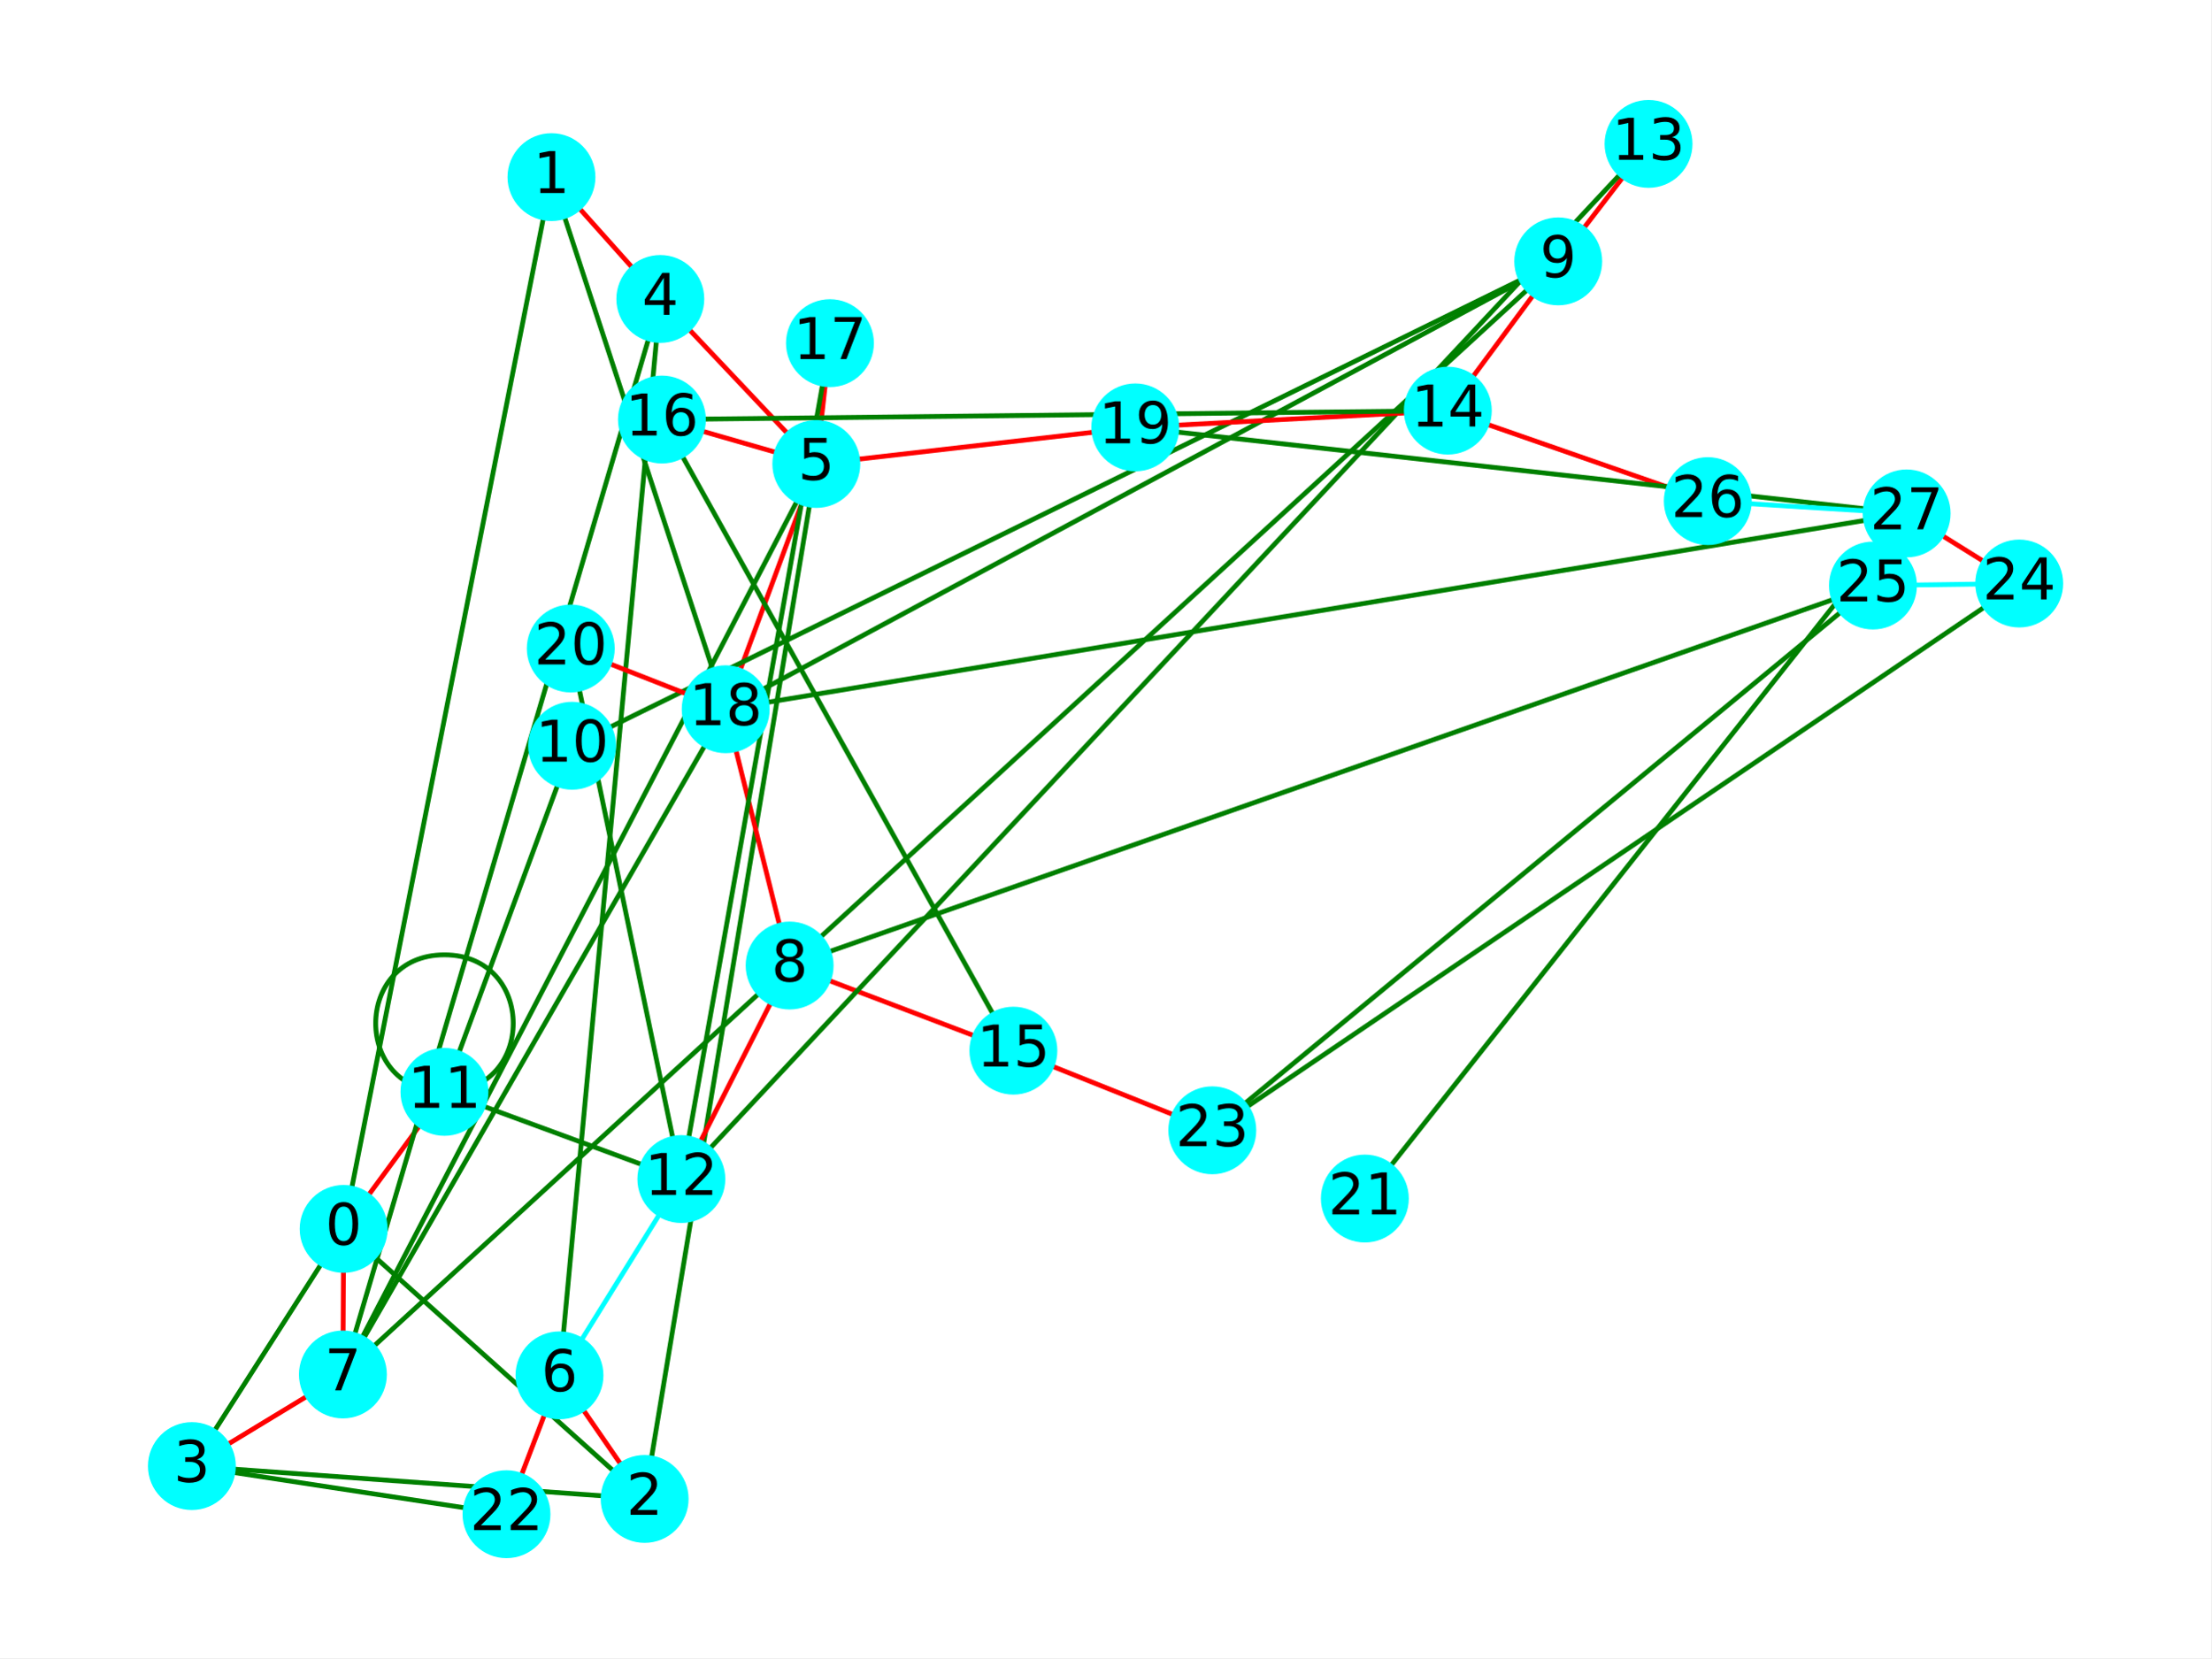
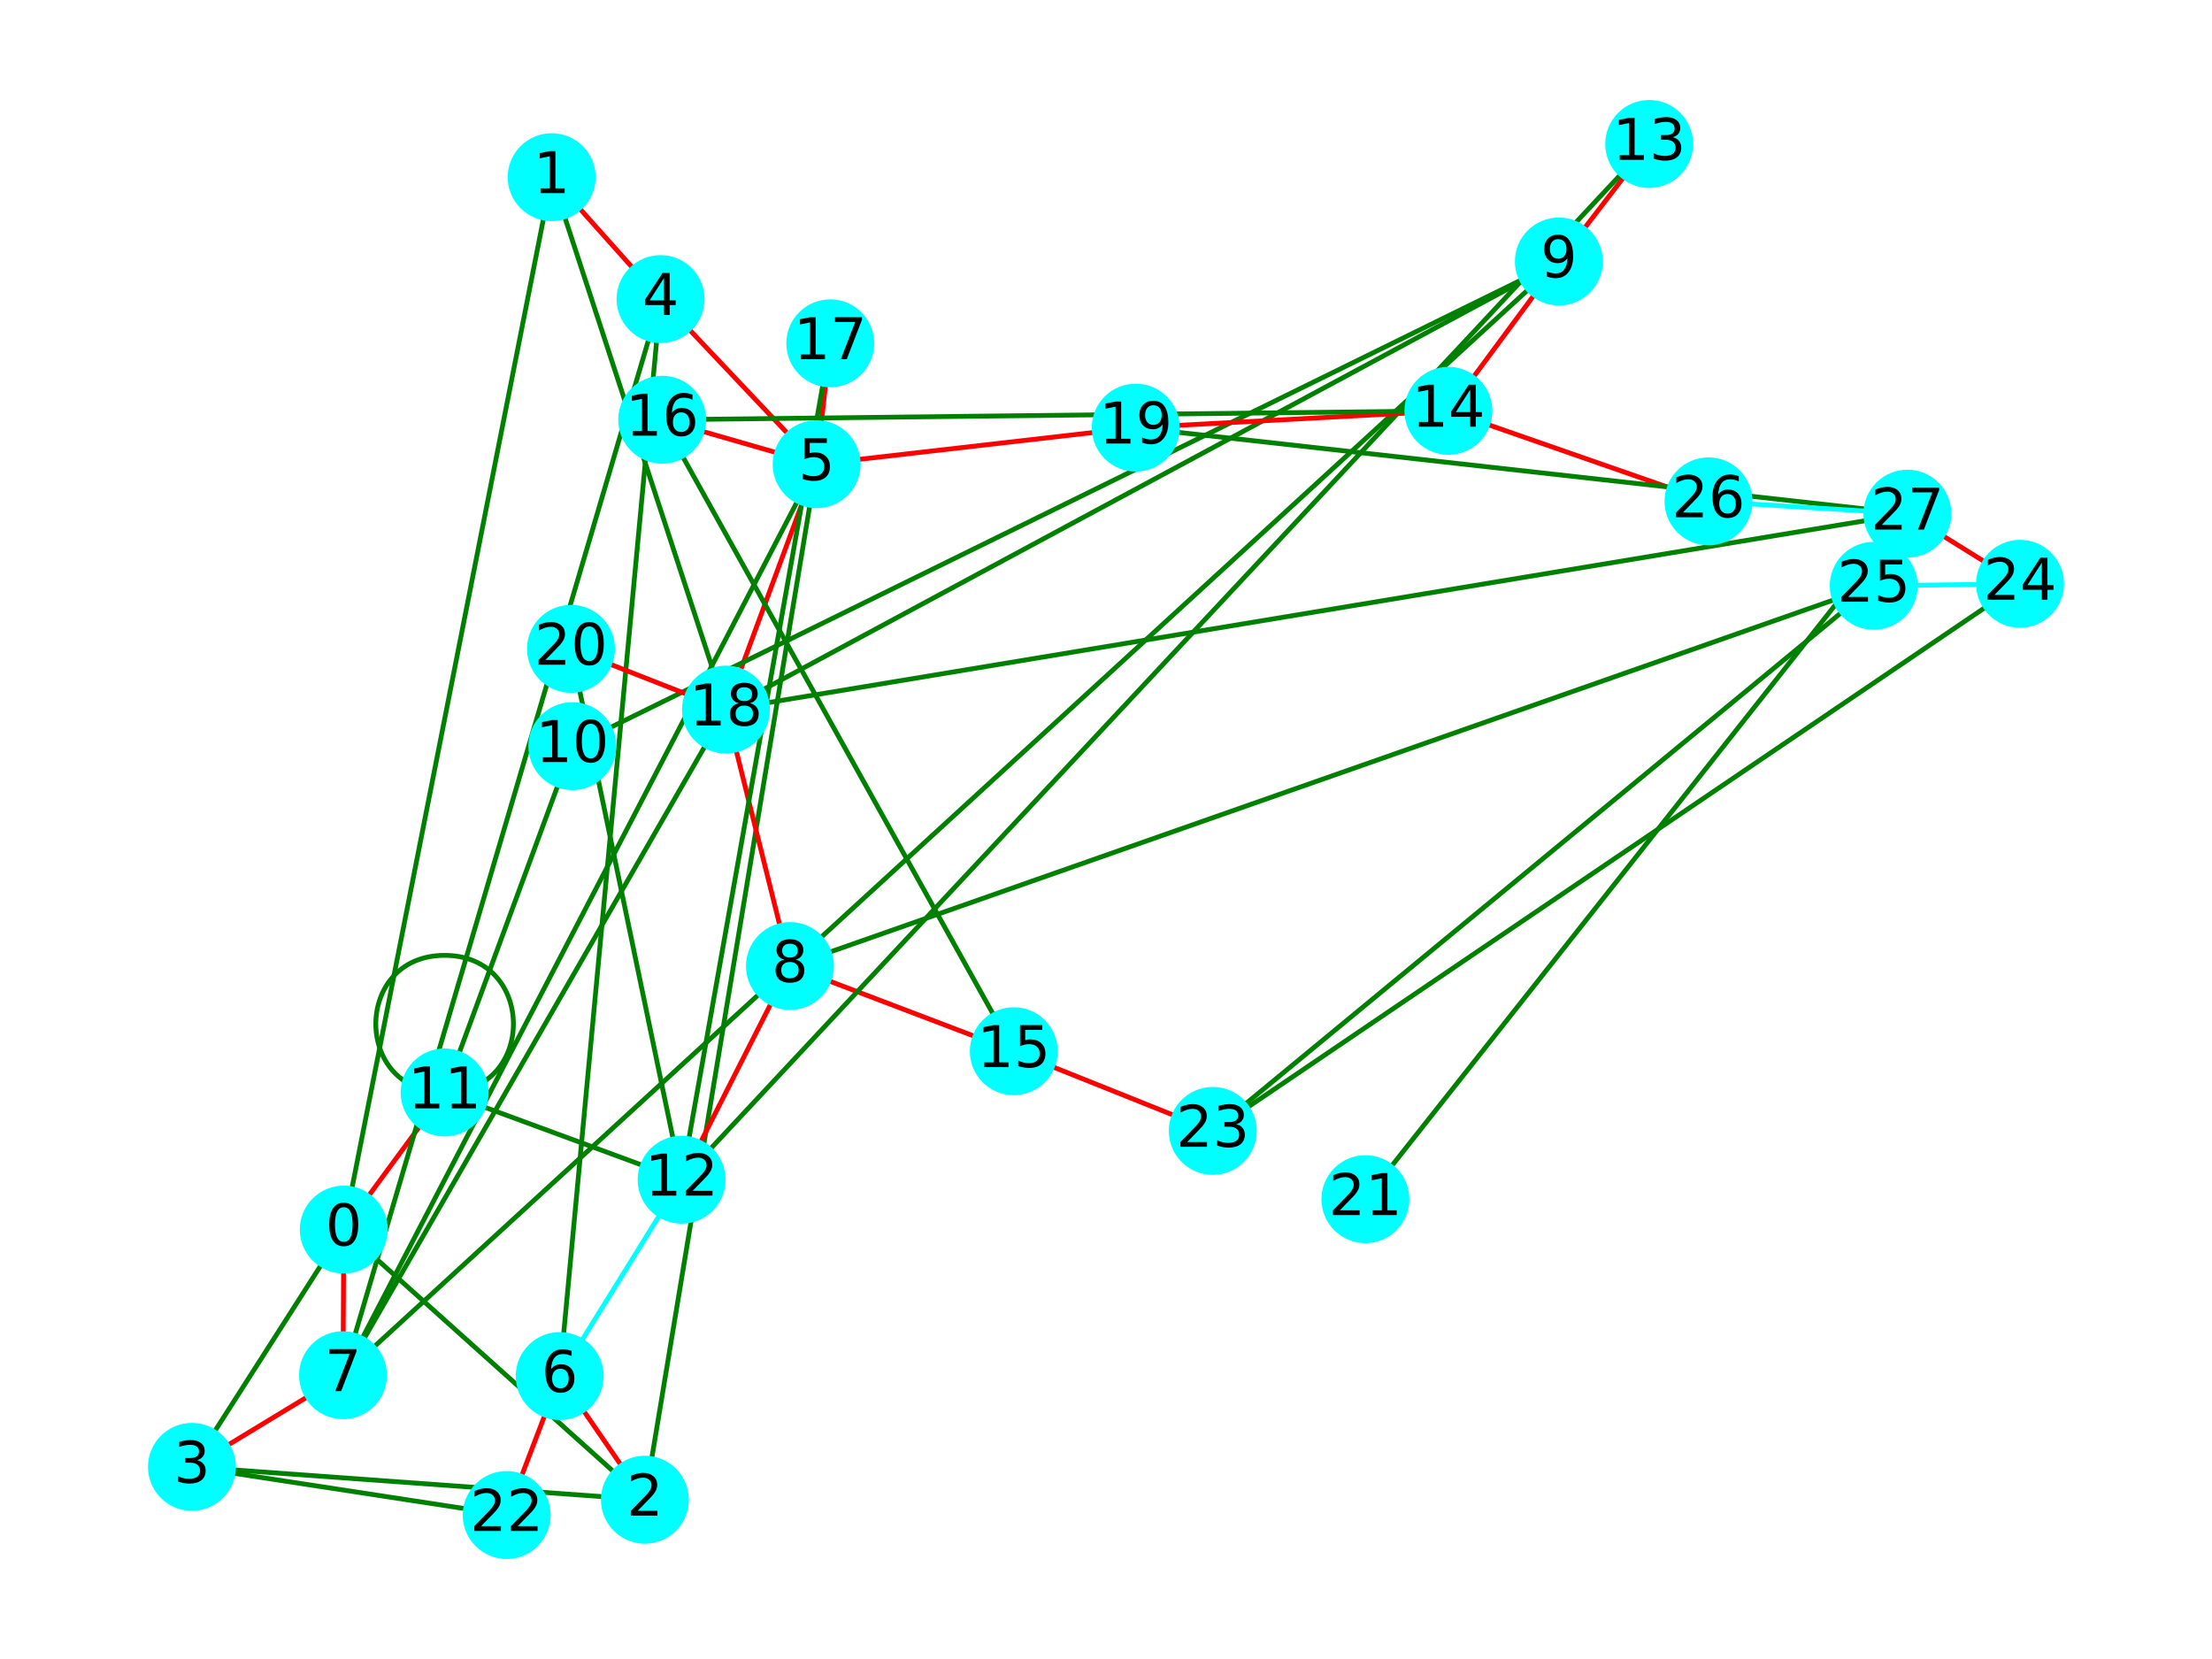
- <svg xmlns="http://www.w3.org/2000/svg" xmlns:xlink="http://www.w3.org/1999/xlink" width="460.8pt" height="345.6pt" viewBox="0 0 460.8 345.6" version="1.1">
+ <svg xmlns="http://www.w3.org/2000/svg" xmlns:xlink="http://www.w3.org/1999/xlink" width="614.4" height="460.8" version="1.1" viewBox="0 0 460.8 345.6">
  <defs>
-     <style type="text/css">*{stroke-linejoin: round; stroke-linecap: butt}</style>
+     <style type="text/css">*{stroke-linejoin:round;stroke-linecap:butt}</style>
  </defs>
  <g id="figure_1">
    <g id="patch_1">
-       <path d="M 0 345.6  L 460.8 345.6  L 460.8 0  L 0 0  z " style="fill: #ffffff" />
+       <path d="M 0 345.6 L 460.8 345.6 L 460.8 0 L 0 0 z" style="fill:#fff" />
    </g>
    <g id="axes_1">
      <g id="LineCollection_1">
-         <path d="M 71.613 256.147  L 92.621 227.581  " clip-path="url(#p12fb692550)" style="fill: none; stroke: #ff0000" />
-         <path d="M 71.613 256.147  L 71.46 286.484  " clip-path="url(#p12fb692550)" style="fill: none; stroke: #ff0000" />
-         <path d="M 71.613 256.147  L 134.342 312.423  " clip-path="url(#p12fb692550)" style="fill: none; stroke: #008000" />
-         <path d="M 71.613 256.147  L 114.924 36.915  " clip-path="url(#p12fb692550)" style="fill: none; stroke: #008000" />
-         <path d="M 71.613 256.147  L 39.987 305.581  " clip-path="url(#p12fb692550)" style="fill: none; stroke: #008000" />
-         <path d="M 114.924 36.915  L 137.609 62.309  " clip-path="url(#p12fb692550)" style="fill: none; stroke: #ff0000" />
-         <path d="M 114.924 36.915  L 151.234 147.825  " clip-path="url(#p12fb692550)" style="fill: none; stroke: #008000" />
-         <path d="M 134.342 312.423  L 116.596 286.667  " clip-path="url(#p12fb692550)" style="fill: none; stroke: #ff0000" />
-         <path d="M 134.342 312.423  L 170.121 96.707  " clip-path="url(#p12fb692550)" style="fill: none; stroke: #008000" />
-         <path d="M 134.342 312.423  L 39.987 305.581  " clip-path="url(#p12fb692550)" style="fill: none; stroke: #008000" />
-         <path d="M 39.987 305.581  L 71.46 286.484  " clip-path="url(#p12fb692550)" style="fill: none; stroke: #ff0000" />
-         <path d="M 39.987 305.581  L 105.552 315.61  " clip-path="url(#p12fb692550)" style="fill: none; stroke: #008000" />
-         <path d="M 137.609 62.309  L 170.121 96.707  " clip-path="url(#p12fb692550)" style="fill: none; stroke: #ff0000" />
-         <path d="M 137.609 62.309  L 116.596 286.667  " clip-path="url(#p12fb692550)" style="fill: none; stroke: #008000" />
-         <path d="M 137.609 62.309  L 71.46 286.484  " clip-path="url(#p12fb692550)" style="fill: none; stroke: #008000" />
-         <path d="M 170.121 96.707  L 137.946 87.443  " clip-path="url(#p12fb692550)" style="fill: none; stroke: #ff0000" />
-         <path d="M 170.121 96.707  L 236.6 89.081  " clip-path="url(#p12fb692550)" style="fill: none; stroke: #ff0000" />
-         <path d="M 170.121 96.707  L 151.234 147.825  " clip-path="url(#p12fb692550)" style="fill: none; stroke: #ff0000" />
-         <path d="M 170.121 96.707  L 172.961 71.523  " clip-path="url(#p12fb692550)" style="fill: none; stroke: #ff0000" />
-         <path d="M 170.121 96.707  L 71.46 286.484  " clip-path="url(#p12fb692550)" style="fill: none; stroke: #008000" />
-         <path d="M 116.596 286.667  L 141.993 245.753  " clip-path="url(#p12fb692550)" style="fill: none; stroke: #00ffff" />
-         <path d="M 116.596 286.667  L 105.552 315.61  " clip-path="url(#p12fb692550)" style="fill: none; stroke: #ff0000" />
-         <path d="M 71.46 286.484  L 324.742 54.476  " clip-path="url(#p12fb692550)" style="fill: none; stroke: #008000" />
-         <path d="M 71.46 286.484  L 151.234 147.825  " clip-path="url(#p12fb692550)" style="fill: none; stroke: #008000" />
-         <path d="M 164.56 201.247  L 211.191 218.992  " clip-path="url(#p12fb692550)" style="fill: none; stroke: #ff0000" />
-         <path d="M 164.56 201.247  L 141.993 245.753  " clip-path="url(#p12fb692550)" style="fill: none; stroke: #ff0000" />
-         <path d="M 164.56 201.247  L 151.234 147.825  " clip-path="url(#p12fb692550)" style="fill: none; stroke: #ff0000" />
-         <path d="M 164.56 201.247  L 390.334 122.041  " clip-path="url(#p12fb692550)" style="fill: none; stroke: #008000" />
-         <path d="M 324.742 54.476  L 301.731 85.584  " clip-path="url(#p12fb692550)" style="fill: none; stroke: #ff0000" />
-         <path d="M 324.742 54.476  L 343.561 29.99  " clip-path="url(#p12fb692550)" style="fill: none; stroke: #ff0000" />
-         <path d="M 324.742 54.476  L 119.225 155.437  " clip-path="url(#p12fb692550)" style="fill: none; stroke: #008000" />
-         <path d="M 324.742 54.476  L 151.234 147.825  " clip-path="url(#p12fb692550)" style="fill: none; stroke: #008000" />
-         <path d="M 119.225 155.437  L 92.621 227.581  " clip-path="url(#p12fb692550)" style="fill: none; stroke: #008000" />
-         <path d="M 92.621 227.581  L 92.621 227.581  " clip-path="url(#p12fb692550)" style="fill: none; stroke: #008000" />
-         <path d="M 92.621 227.581  L 141.993 245.753  " clip-path="url(#p12fb692550)" style="fill: none; stroke: #008000" />
-         <path d="M 141.993 245.753  L 343.561 29.99  " clip-path="url(#p12fb692550)" style="fill: none; stroke: #008000" />
-         <path d="M 141.993 245.753  L 172.961 71.523  " clip-path="url(#p12fb692550)" style="fill: none; stroke: #008000" />
-         <path d="M 141.993 245.753  L 118.946 135.168  " clip-path="url(#p12fb692550)" style="fill: none; stroke: #008000" />
-         <path d="M 301.731 85.584  L 236.6 89.081  " clip-path="url(#p12fb692550)" style="fill: none; stroke: #ff0000" />
-         <path d="M 301.731 85.584  L 355.912 104.445  " clip-path="url(#p12fb692550)" style="fill: none; stroke: #ff0000" />
-         <path d="M 301.731 85.584  L 137.946 87.443  " clip-path="url(#p12fb692550)" style="fill: none; stroke: #008000" />
-         <path d="M 211.191 218.992  L 252.645 235.591  " clip-path="url(#p12fb692550)" style="fill: none; stroke: #ff0000" />
-         <path d="M 211.191 218.992  L 137.946 87.443  " clip-path="url(#p12fb692550)" style="fill: none; stroke: #008000" />
-         <path d="M 151.234 147.825  L 118.946 135.168  " clip-path="url(#p12fb692550)" style="fill: none; stroke: #ff0000" />
-         <path d="M 151.234 147.825  L 397.35 107.012  " clip-path="url(#p12fb692550)" style="fill: none; stroke: #008000" />
-         <path d="M 236.6 89.081  L 397.35 107.012  " clip-path="url(#p12fb692550)" style="fill: none; stroke: #008000" />
-         <path d="M 284.439 249.815  L 397.35 107.012  " clip-path="url(#p12fb692550)" style="fill: none; stroke: #008000" />
-         <path d="M 252.645 235.591  L 390.334 122.041  " clip-path="url(#p12fb692550)" style="fill: none; stroke: #008000" />
-         <path d="M 252.645 235.591  L 420.813 121.621  " clip-path="url(#p12fb692550)" style="fill: none; stroke: #008000" />
-         <path d="M 420.813 121.621  L 390.334 122.041  " clip-path="url(#p12fb692550)" style="fill: none; stroke: #00ffff" />
-         <path d="M 420.813 121.621  L 397.35 107.012  " clip-path="url(#p12fb692550)" style="fill: none; stroke: #ff0000" />
-         <path d="M 355.912 104.445  L 397.35 107.012  " clip-path="url(#p12fb692550)" style="fill: none; stroke: #00ffff" />
+         <path d="M 71.613 256.147 L 92.621 227.581" clip-path="url(#p12fb692550)" style="fill:none;stroke:red" />
+         <path d="M 71.613 256.147 L 71.46 286.484" clip-path="url(#p12fb692550)" style="fill:none;stroke:red" />
+         <path d="M 71.613 256.147 L 134.342 312.423" clip-path="url(#p12fb692550)" style="fill:none;stroke:green" />
+         <path d="M 71.613 256.147 L 114.924 36.915" clip-path="url(#p12fb692550)" style="fill:none;stroke:green" />
+         <path d="M 71.613 256.147 L 39.987 305.581" clip-path="url(#p12fb692550)" style="fill:none;stroke:green" />
+         <path d="M 114.924 36.915 L 137.609 62.309" clip-path="url(#p12fb692550)" style="fill:none;stroke:red" />
+         <path d="M 114.924 36.915 L 151.234 147.825" clip-path="url(#p12fb692550)" style="fill:none;stroke:green" />
+         <path d="M 134.342 312.423 L 116.596 286.667" clip-path="url(#p12fb692550)" style="fill:none;stroke:red" />
+         <path d="M 134.342 312.423 L 170.121 96.707" clip-path="url(#p12fb692550)" style="fill:none;stroke:green" />
+         <path d="M 134.342 312.423 L 39.987 305.581" clip-path="url(#p12fb692550)" style="fill:none;stroke:green" />
+         <path d="M 39.987 305.581 L 71.46 286.484" clip-path="url(#p12fb692550)" style="fill:none;stroke:red" />
+         <path d="M 39.987 305.581 L 105.552 315.61" clip-path="url(#p12fb692550)" style="fill:none;stroke:green" />
+         <path d="M 137.609 62.309 L 170.121 96.707" clip-path="url(#p12fb692550)" style="fill:none;stroke:red" />
+         <path d="M 137.609 62.309 L 116.596 286.667" clip-path="url(#p12fb692550)" style="fill:none;stroke:green" />
+         <path d="M 137.609 62.309 L 71.46 286.484" clip-path="url(#p12fb692550)" style="fill:none;stroke:green" />
+         <path d="M 170.121 96.707 L 137.946 87.443" clip-path="url(#p12fb692550)" style="fill:none;stroke:red" />
+         <path d="M 170.121 96.707 L 236.6 89.081" clip-path="url(#p12fb692550)" style="fill:none;stroke:red" />
+         <path d="M 170.121 96.707 L 151.234 147.825" clip-path="url(#p12fb692550)" style="fill:none;stroke:red" />
+         <path d="M 170.121 96.707 L 172.961 71.523" clip-path="url(#p12fb692550)" style="fill:none;stroke:red" />
+         <path d="M 170.121 96.707 L 71.46 286.484" clip-path="url(#p12fb692550)" style="fill:none;stroke:green" />
+         <path d="M 116.596 286.667 L 141.993 245.753" clip-path="url(#p12fb692550)" style="fill:none;stroke:#0ff" />
+         <path d="M 116.596 286.667 L 105.552 315.61" clip-path="url(#p12fb692550)" style="fill:none;stroke:red" />
+         <path d="M 71.46 286.484 L 324.742 54.476" clip-path="url(#p12fb692550)" style="fill:none;stroke:green" />
+         <path d="M 71.46 286.484 L 151.234 147.825" clip-path="url(#p12fb692550)" style="fill:none;stroke:green" />
+         <path d="M 164.56 201.247 L 211.191 218.992" clip-path="url(#p12fb692550)" style="fill:none;stroke:red" />
+         <path d="M 164.56 201.247 L 141.993 245.753" clip-path="url(#p12fb692550)" style="fill:none;stroke:red" />
+         <path d="M 164.56 201.247 L 151.234 147.825" clip-path="url(#p12fb692550)" style="fill:none;stroke:red" />
+         <path d="M 164.56 201.247 L 390.334 122.041" clip-path="url(#p12fb692550)" style="fill:none;stroke:green" />
+         <path d="M 324.742 54.476 L 301.731 85.584" clip-path="url(#p12fb692550)" style="fill:none;stroke:red" />
+         <path d="M 324.742 54.476 L 343.561 29.99" clip-path="url(#p12fb692550)" style="fill:none;stroke:red" />
+         <path d="M 324.742 54.476 L 119.225 155.437" clip-path="url(#p12fb692550)" style="fill:none;stroke:green" />
+         <path d="M 324.742 54.476 L 151.234 147.825" clip-path="url(#p12fb692550)" style="fill:none;stroke:green" />
+         <path d="M 119.225 155.437 L 92.621 227.581" clip-path="url(#p12fb692550)" style="fill:none;stroke:green" />
+         <path d="M 92.621 227.581 L 92.621 227.581" clip-path="url(#p12fb692550)" style="fill:none;stroke:green" />
+         <path d="M 92.621 227.581 L 141.993 245.753" clip-path="url(#p12fb692550)" style="fill:none;stroke:green" />
+         <path d="M 141.993 245.753 L 343.561 29.99" clip-path="url(#p12fb692550)" style="fill:none;stroke:green" />
+         <path d="M 141.993 245.753 L 172.961 71.523" clip-path="url(#p12fb692550)" style="fill:none;stroke:green" />
+         <path d="M 141.993 245.753 L 118.946 135.168" clip-path="url(#p12fb692550)" style="fill:none;stroke:green" />
+         <path d="M 301.731 85.584 L 236.6 89.081" clip-path="url(#p12fb692550)" style="fill:none;stroke:red" />
+         <path d="M 301.731 85.584 L 355.912 104.445" clip-path="url(#p12fb692550)" style="fill:none;stroke:red" />
+         <path d="M 301.731 85.584 L 137.946 87.443" clip-path="url(#p12fb692550)" style="fill:none;stroke:green" />
+         <path d="M 211.191 218.992 L 252.645 235.591" clip-path="url(#p12fb692550)" style="fill:none;stroke:red" />
+         <path d="M 211.191 218.992 L 137.946 87.443" clip-path="url(#p12fb692550)" style="fill:none;stroke:green" />
+         <path d="M 151.234 147.825 L 118.946 135.168" clip-path="url(#p12fb692550)" style="fill:none;stroke:red" />
+         <path d="M 151.234 147.825 L 397.35 107.012" clip-path="url(#p12fb692550)" style="fill:none;stroke:green" />
+         <path d="M 236.6 89.081 L 397.35 107.012" clip-path="url(#p12fb692550)" style="fill:none;stroke:green" />
+         <path d="M 284.439 249.815 L 397.35 107.012" clip-path="url(#p12fb692550)" style="fill:none;stroke:green" />
+         <path d="M 252.645 235.591 L 390.334 122.041" clip-path="url(#p12fb692550)" style="fill:none;stroke:green" />
+         <path d="M 252.645 235.591 L 420.813 121.621" clip-path="url(#p12fb692550)" style="fill:none;stroke:green" />
+         <path d="M 420.813 121.621 L 390.334 122.041" clip-path="url(#p12fb692550)" style="fill:none;stroke:#0ff" />
+         <path d="M 420.813 121.621 L 397.35 107.012" clip-path="url(#p12fb692550)" style="fill:none;stroke:red" />
+         <path d="M 355.912 104.445 L 397.35 107.012" clip-path="url(#p12fb692550)" style="fill:none;stroke:#0ff" />
      </g>
      <g id="patch_2">
-         <path d="M 92.621 199.019  C 111.732 199.019 111.732 227.581 92.621 227.581  C 73.509 227.581 73.509 199.019 92.621 199.019  " clip-path="url(#p12fb692550)" style="fill: none; stroke: #008000; stroke-linecap: round" />
+         <path d="M 92.621 199.019 C 111.732 199.019 111.732 227.581 92.621 227.581 C 73.509 227.581 73.509 199.019 92.621 199.019" clip-path="url(#p12fb692550)" style="fill:none;stroke:green;stroke-linecap:round" />
      </g>
      <g id="PathCollection_1">
        <defs>
-           <path id="C0_0_0c67908943" d="M 0 8.66  C 2.297 8.66 4.5 7.748 6.124 6.124  C 7.748 4.5 8.66 2.297 8.66 -0  C 8.66 -2.297 7.748 -4.5 6.124 -6.124  C 4.5 -7.748 2.297 -8.66 0 -8.66  C -2.297 -8.66 -4.5 -7.748 -6.124 -6.124  C -7.748 -4.5 -8.66 -2.297 -8.66 0  C -8.66 2.297 -7.748 4.5 -6.124 6.124  C -4.5 7.748 -2.297 8.66 0 8.66  z " />
+           <path id="C0_0_0c67908943" d="M 0 8.66 C 2.297 8.66 4.5 7.748 6.124 6.124 C 7.748 4.5 8.66 2.297 8.66 -0 C 8.66 -2.297 7.748 -4.5 6.124 -6.124 C 4.5 -7.748 2.297 -8.66 0 -8.66 C -2.297 -8.66 -4.5 -7.748 -6.124 -6.124 C -7.748 -4.5 -8.66 -2.297 -8.66 0 C -8.66 2.297 -7.748 4.5 -6.124 6.124 C -4.5 7.748 -2.297 8.66 0 8.66 z" />
        </defs>
        <g clip-path="url(#p12fb692550)">
-           <use xlink:href="#C0_0_0c67908943" x="71.613" y="256.147" style="fill: #00ffff; stroke: #00ffff" />
-         </g>
-         <g clip-path="url(#p12fb692550)">
-           <use xlink:href="#C0_0_0c67908943" x="114.924" y="36.915" style="fill: #00ffff; stroke: #00ffff" />
-         </g>
-         <g clip-path="url(#p12fb692550)">
-           <use xlink:href="#C0_0_0c67908943" x="134.342" y="312.423" style="fill: #00ffff; stroke: #00ffff" />
-         </g>
-         <g clip-path="url(#p12fb692550)">
-           <use xlink:href="#C0_0_0c67908943" x="39.987" y="305.581" style="fill: #00ffff; stroke: #00ffff" />
-         </g>
-         <g clip-path="url(#p12fb692550)">
-           <use xlink:href="#C0_0_0c67908943" x="137.609" y="62.309" style="fill: #00ffff; stroke: #00ffff" />
-         </g>
-         <g clip-path="url(#p12fb692550)">
-           <use xlink:href="#C0_0_0c67908943" x="170.121" y="96.707" style="fill: #00ffff; stroke: #00ffff" />
-         </g>
-         <g clip-path="url(#p12fb692550)">
-           <use xlink:href="#C0_0_0c67908943" x="116.596" y="286.667" style="fill: #00ffff; stroke: #00ffff" />
-         </g>
-         <g clip-path="url(#p12fb692550)">
-           <use xlink:href="#C0_0_0c67908943" x="71.46" y="286.484" style="fill: #00ffff; stroke: #00ffff" />
-         </g>
-         <g clip-path="url(#p12fb692550)">
-           <use xlink:href="#C0_0_0c67908943" x="164.56" y="201.247" style="fill: #00ffff; stroke: #00ffff" />
-         </g>
-         <g clip-path="url(#p12fb692550)">
-           <use xlink:href="#C0_0_0c67908943" x="324.742" y="54.476" style="fill: #00ffff; stroke: #00ffff" />
-         </g>
-         <g clip-path="url(#p12fb692550)">
-           <use xlink:href="#C0_0_0c67908943" x="119.225" y="155.437" style="fill: #00ffff; stroke: #00ffff" />
-         </g>
-         <g clip-path="url(#p12fb692550)">
-           <use xlink:href="#C0_0_0c67908943" x="92.621" y="227.581" style="fill: #00ffff; stroke: #00ffff" />
-         </g>
-         <g clip-path="url(#p12fb692550)">
-           <use xlink:href="#C0_0_0c67908943" x="141.993" y="245.753" style="fill: #00ffff; stroke: #00ffff" />
-         </g>
-         <g clip-path="url(#p12fb692550)">
-           <use xlink:href="#C0_0_0c67908943" x="343.561" y="29.99" style="fill: #00ffff; stroke: #00ffff" />
-         </g>
-         <g clip-path="url(#p12fb692550)">
-           <use xlink:href="#C0_0_0c67908943" x="301.731" y="85.584" style="fill: #00ffff; stroke: #00ffff" />
-         </g>
-         <g clip-path="url(#p12fb692550)">
-           <use xlink:href="#C0_0_0c67908943" x="211.191" y="218.992" style="fill: #00ffff; stroke: #00ffff" />
-         </g>
-         <g clip-path="url(#p12fb692550)">
-           <use xlink:href="#C0_0_0c67908943" x="137.946" y="87.443" style="fill: #00ffff; stroke: #00ffff" />
-         </g>
-         <g clip-path="url(#p12fb692550)">
-           <use xlink:href="#C0_0_0c67908943" x="172.961" y="71.523" style="fill: #00ffff; stroke: #00ffff" />
-         </g>
-         <g clip-path="url(#p12fb692550)">
-           <use xlink:href="#C0_0_0c67908943" x="151.234" y="147.825" style="fill: #00ffff; stroke: #00ffff" />
-         </g>
-         <g clip-path="url(#p12fb692550)">
-           <use xlink:href="#C0_0_0c67908943" x="236.6" y="89.081" style="fill: #00ffff; stroke: #00ffff" />
-         </g>
-         <g clip-path="url(#p12fb692550)">
-           <use xlink:href="#C0_0_0c67908943" x="118.946" y="135.168" style="fill: #00ffff; stroke: #00ffff" />
-         </g>
-         <g clip-path="url(#p12fb692550)">
-           <use xlink:href="#C0_0_0c67908943" x="284.439" y="249.815" style="fill: #00ffff; stroke: #00ffff" />
-         </g>
-         <g clip-path="url(#p12fb692550)">
-           <use xlink:href="#C0_0_0c67908943" x="105.552" y="315.61" style="fill: #00ffff; stroke: #00ffff" />
-         </g>
-         <g clip-path="url(#p12fb692550)">
-           <use xlink:href="#C0_0_0c67908943" x="252.645" y="235.591" style="fill: #00ffff; stroke: #00ffff" />
-         </g>
-         <g clip-path="url(#p12fb692550)">
-           <use xlink:href="#C0_0_0c67908943" x="420.813" y="121.621" style="fill: #00ffff; stroke: #00ffff" />
-         </g>
-         <g clip-path="url(#p12fb692550)">
-           <use xlink:href="#C0_0_0c67908943" x="390.334" y="122.041" style="fill: #00ffff; stroke: #00ffff" />
-         </g>
-         <g clip-path="url(#p12fb692550)">
-           <use xlink:href="#C0_0_0c67908943" x="355.912" y="104.445" style="fill: #00ffff; stroke: #00ffff" />
-         </g>
-         <g clip-path="url(#p12fb692550)">
-           <use xlink:href="#C0_0_0c67908943" x="397.35" y="107.012" style="fill: #00ffff; stroke: #00ffff" />
+           <use x="71.613" y="256.147" xlink:href="#C0_0_0c67908943" style="fill:#0ff;stroke:#0ff" />
+         </g>
+         <g clip-path="url(#p12fb692550)">
+           <use x="114.924" y="36.915" xlink:href="#C0_0_0c67908943" style="fill:#0ff;stroke:#0ff" />
+         </g>
+         <g clip-path="url(#p12fb692550)">
+           <use x="134.342" y="312.423" xlink:href="#C0_0_0c67908943" style="fill:#0ff;stroke:#0ff" />
+         </g>
+         <g clip-path="url(#p12fb692550)">
+           <use x="39.987" y="305.581" xlink:href="#C0_0_0c67908943" style="fill:#0ff;stroke:#0ff" />
+         </g>
+         <g clip-path="url(#p12fb692550)">
+           <use x="137.609" y="62.309" xlink:href="#C0_0_0c67908943" style="fill:#0ff;stroke:#0ff" />
+         </g>
+         <g clip-path="url(#p12fb692550)">
+           <use x="170.121" y="96.707" xlink:href="#C0_0_0c67908943" style="fill:#0ff;stroke:#0ff" />
+         </g>
+         <g clip-path="url(#p12fb692550)">
+           <use x="116.596" y="286.667" xlink:href="#C0_0_0c67908943" style="fill:#0ff;stroke:#0ff" />
+         </g>
+         <g clip-path="url(#p12fb692550)">
+           <use x="71.46" y="286.484" xlink:href="#C0_0_0c67908943" style="fill:#0ff;stroke:#0ff" />
+         </g>
+         <g clip-path="url(#p12fb692550)">
+           <use x="164.56" y="201.247" xlink:href="#C0_0_0c67908943" style="fill:#0ff;stroke:#0ff" />
+         </g>
+         <g clip-path="url(#p12fb692550)">
+           <use x="324.742" y="54.476" xlink:href="#C0_0_0c67908943" style="fill:#0ff;stroke:#0ff" />
+         </g>
+         <g clip-path="url(#p12fb692550)">
+           <use x="119.225" y="155.437" xlink:href="#C0_0_0c67908943" style="fill:#0ff;stroke:#0ff" />
+         </g>
+         <g clip-path="url(#p12fb692550)">
+           <use x="92.621" y="227.581" xlink:href="#C0_0_0c67908943" style="fill:#0ff;stroke:#0ff" />
+         </g>
+         <g clip-path="url(#p12fb692550)">
+           <use x="141.993" y="245.753" xlink:href="#C0_0_0c67908943" style="fill:#0ff;stroke:#0ff" />
+         </g>
+         <g clip-path="url(#p12fb692550)">
+           <use x="343.561" y="29.99" xlink:href="#C0_0_0c67908943" style="fill:#0ff;stroke:#0ff" />
+         </g>
+         <g clip-path="url(#p12fb692550)">
+           <use x="301.731" y="85.584" xlink:href="#C0_0_0c67908943" style="fill:#0ff;stroke:#0ff" />
+         </g>
+         <g clip-path="url(#p12fb692550)">
+           <use x="211.191" y="218.992" xlink:href="#C0_0_0c67908943" style="fill:#0ff;stroke:#0ff" />
+         </g>
+         <g clip-path="url(#p12fb692550)">
+           <use x="137.946" y="87.443" xlink:href="#C0_0_0c67908943" style="fill:#0ff;stroke:#0ff" />
+         </g>
+         <g clip-path="url(#p12fb692550)">
+           <use x="172.961" y="71.523" xlink:href="#C0_0_0c67908943" style="fill:#0ff;stroke:#0ff" />
+         </g>
+         <g clip-path="url(#p12fb692550)">
+           <use x="151.234" y="147.825" xlink:href="#C0_0_0c67908943" style="fill:#0ff;stroke:#0ff" />
+         </g>
+         <g clip-path="url(#p12fb692550)">
+           <use x="236.6" y="89.081" xlink:href="#C0_0_0c67908943" style="fill:#0ff;stroke:#0ff" />
+         </g>
+         <g clip-path="url(#p12fb692550)">
+           <use x="118.946" y="135.168" xlink:href="#C0_0_0c67908943" style="fill:#0ff;stroke:#0ff" />
+         </g>
+         <g clip-path="url(#p12fb692550)">
+           <use x="284.439" y="249.815" xlink:href="#C0_0_0c67908943" style="fill:#0ff;stroke:#0ff" />
+         </g>
+         <g clip-path="url(#p12fb692550)">
+           <use x="105.552" y="315.61" xlink:href="#C0_0_0c67908943" style="fill:#0ff;stroke:#0ff" />
+         </g>
+         <g clip-path="url(#p12fb692550)">
+           <use x="252.645" y="235.591" xlink:href="#C0_0_0c67908943" style="fill:#0ff;stroke:#0ff" />
+         </g>
+         <g clip-path="url(#p12fb692550)">
+           <use x="420.813" y="121.621" xlink:href="#C0_0_0c67908943" style="fill:#0ff;stroke:#0ff" />
+         </g>
+         <g clip-path="url(#p12fb692550)">
+           <use x="390.334" y="122.041" xlink:href="#C0_0_0c67908943" style="fill:#0ff;stroke:#0ff" />
+         </g>
+         <g clip-path="url(#p12fb692550)">
+           <use x="355.912" y="104.445" xlink:href="#C0_0_0c67908943" style="fill:#0ff;stroke:#0ff" />
+         </g>
+         <g clip-path="url(#p12fb692550)">
+           <use x="397.35" y="107.012" xlink:href="#C0_0_0c67908943" style="fill:#0ff;stroke:#0ff" />
        </g>
      </g>
      <g id="text_1">
        <g clip-path="url(#p12fb692550)">
          <g transform="translate(67.79522 259.4587) scale(0.12 -0.12)">
            <defs>
-               <path id="DejaVuSans-30" d="M 2034 4250  Q 1547 4250 1301 3770  Q 1056 3291 1056 2328  Q 1056 1369 1301 889  Q 1547 409 2034 409  Q 2525 409 2770 889  Q 3016 1369 3016 2328  Q 3016 3291 2770 3770  Q 2525 4250 2034 4250  z M 2034 4750  Q 2819 4750 3233 4129  Q 3647 3509 3647 2328  Q 3647 1150 3233 529  Q 2819 -91 2034 -91  Q 1250 -91 836 529  Q 422 1150 422 2328  Q 422 3509 836 4129  Q 1250 4750 2034 4750  z " transform="scale(0.015625)" />
+               <path id="DejaVuSans-30" d="M 2034 4250 Q 1547 4250 1301 3770 Q 1056 3291 1056 2328 Q 1056 1369 1301 889 Q 1547 409 2034 409 Q 2525 409 2770 889 Q 3016 1369 3016 2328 Q 3016 3291 2770 3770 Q 2525 4250 2034 4250 z M 2034 4750 Q 2819 4750 3233 4129 Q 3647 3509 3647 2328 Q 3647 1150 3233 529 Q 2819 -91 2034 -91 Q 1250 -91 836 529 Q 422 1150 422 2328 Q 422 3509 836 4129 Q 1250 4750 2034 4750 z" transform="scale(0.015625)" />
            </defs>
            <use xlink:href="#DejaVuSans-30" />
          </g>
        </g>
      </g>
      <g id="text_2">
        <g clip-path="url(#p12fb692550)">
          <g transform="translate(111.1068 40.22605) scale(0.12 -0.12)">
            <defs>
-               <path id="DejaVuSans-31" d="M 794 531  L 1825 531  L 1825 4091  L 703 3866  L 703 4441  L 1819 4666  L 2450 4666  L 2450 531  L 3481 531  L 3481 0  L 794 0  L 794 531  z " transform="scale(0.015625)" />
+               <path id="DejaVuSans-31" d="M 794 531 L 1825 531 L 1825 4091 L 703 3866 L 703 4441 L 1819 4666 L 2450 4666 L 2450 531 L 3481 531 L 3481 0 L 794 0 L 794 531 z" transform="scale(0.015625)" />
            </defs>
            <use xlink:href="#DejaVuSans-31" />
          </g>
        </g>
      </g>
      <g id="text_3">
        <g clip-path="url(#p12fb692550)">
          <g transform="translate(130.5247 315.7338) scale(0.12 -0.12)">
            <defs>
-               <path id="DejaVuSans-32" d="M 1228 531  L 3431 531  L 3431 0  L 469 0  L 469 531  Q 828 903 1448 1529  Q 2069 2156 2228 2338  Q 2531 2678 2651 2914  Q 2772 3150 2772 3378  Q 2772 3750 2511 3984  Q 2250 4219 1831 4219  Q 1534 4219 1204 4116  Q 875 4013 500 3803  L 500 4441  Q 881 4594 1212 4672  Q 1544 4750 1819 4750  Q 2544 4750 2975 4387  Q 3406 4025 3406 3419  Q 3406 3131 3298 2873  Q 3191 2616 2906 2266  Q 2828 2175 2409 1742  Q 1991 1309 1228 531  z " transform="scale(0.015625)" />
+               <path id="DejaVuSans-32" d="M 1228 531 L 3431 531 L 3431 0 L 469 0 L 469 531 Q 828 903 1448 1529 Q 2069 2156 2228 2338 Q 2531 2678 2651 2914 Q 2772 3150 2772 3378 Q 2772 3750 2511 3984 Q 2250 4219 1831 4219 Q 1534 4219 1204 4116 Q 875 4013 500 3803 L 500 4441 Q 881 4594 1212 4672 Q 1544 4750 1819 4750 Q 2544 4750 2975 4387 Q 3406 4025 3406 3419 Q 3406 3131 3298 2873 Q 3191 2616 2906 2266 Q 2828 2175 2409 1742 Q 1991 1309 1228 531 z" transform="scale(0.015625)" />
            </defs>
            <use xlink:href="#DejaVuSans-32" />
          </g>
        </g>
      </g>
      <g id="text_4">
        <g clip-path="url(#p12fb692550)">
          <g transform="translate(36.16928 308.8918) scale(0.12 -0.12)">
            <defs>
-               <path id="DejaVuSans-33" d="M 2597 2516  Q 3050 2419 3304 2112  Q 3559 1806 3559 1356  Q 3559 666 3084 287  Q 2609 -91 1734 -91  Q 1441 -91 1130 -33  Q 819 25 488 141  L 488 750  Q 750 597 1062 519  Q 1375 441 1716 441  Q 2309 441 2620 675  Q 2931 909 2931 1356  Q 2931 1769 2642 2001  Q 2353 2234 1838 2234  L 1294 2234  L 1294 2753  L 1863 2753  Q 2328 2753 2575 2939  Q 2822 3125 2822 3475  Q 2822 3834 2567 4026  Q 2313 4219 1838 4219  Q 1578 4219 1281 4162  Q 984 4106 628 3988  L 628 4550  Q 988 4650 1302 4700  Q 1616 4750 1894 4750  Q 2613 4750 3031 4423  Q 3450 4097 3450 3541  Q 3450 3153 3228 2886  Q 3006 2619 2597 2516  z " transform="scale(0.015625)" />
+               <path id="DejaVuSans-33" d="M 2597 2516 Q 3050 2419 3304 2112 Q 3559 1806 3559 1356 Q 3559 666 3084 287 Q 2609 -91 1734 -91 Q 1441 -91 1130 -33 Q 819 25 488 141 L 488 750 Q 750 597 1062 519 Q 1375 441 1716 441 Q 2309 441 2620 675 Q 2931 909 2931 1356 Q 2931 1769 2642 2001 Q 2353 2234 1838 2234 L 1294 2234 L 1294 2753 L 1863 2753 Q 2328 2753 2575 2939 Q 2822 3125 2822 3475 Q 2822 3834 2567 4026 Q 2313 4219 1838 4219 Q 1578 4219 1281 4162 Q 984 4106 628 3988 L 628 4550 Q 988 4650 1302 4700 Q 1616 4750 1894 4750 Q 2613 4750 3031 4423 Q 3450 4097 3450 3541 Q 3450 3153 3228 2886 Q 3006 2619 2597 2516 z" transform="scale(0.015625)" />
            </defs>
            <use xlink:href="#DejaVuSans-33" />
          </g>
        </g>
      </g>
      <g id="text_5">
        <g clip-path="url(#p12fb692550)">
          <g transform="translate(133.7915 65.61993) scale(0.12 -0.12)">
            <defs>
-               <path id="DejaVuSans-34" d="M 2419 4116  L 825 1625  L 2419 1625  L 2419 4116  z M 2253 4666  L 3047 4666  L 3047 1625  L 3713 1625  L 3713 1100  L 3047 1100  L 3047 0  L 2419 0  L 2419 1100  L 313 1100  L 313 1709  L 2253 4666  z " transform="scale(0.015625)" />
+               <path id="DejaVuSans-34" d="M 2419 4116 L 825 1625 L 2419 1625 L 2419 4116 z M 2253 4666 L 3047 4666 L 3047 1625 L 3713 1625 L 3713 1100 L 3047 1100 L 3047 0 L 2419 0 L 2419 1100 L 313 1100 L 313 1709 L 2253 4666 z" transform="scale(0.015625)" />
            </defs>
            <use xlink:href="#DejaVuSans-34" />
          </g>
        </g>
      </g>
      <g id="text_6">
        <g clip-path="url(#p12fb692550)">
          <g transform="translate(166.3039 100.0186) scale(0.12 -0.12)">
            <defs>
-               <path id="DejaVuSans-35" d="M 691 4666  L 3169 4666  L 3169 4134  L 1269 4134  L 1269 2991  Q 1406 3038 1543 3061  Q 1681 3084 1819 3084  Q 2600 3084 3056 2656  Q 3513 2228 3513 1497  Q 3513 744 3044 326  Q 2575 -91 1722 -91  Q 1428 -91 1123 -41  Q 819 9 494 109  L 494 744  Q 775 591 1075 516  Q 1375 441 1709 441  Q 2250 441 2565 725  Q 2881 1009 2881 1497  Q 2881 1984 2565 2268  Q 2250 2553 1709 2553  Q 1456 2553 1204 2497  Q 953 2441 691 2322  L 691 4666  z " transform="scale(0.015625)" />
+               <path id="DejaVuSans-35" d="M 691 4666 L 3169 4666 L 3169 4134 L 1269 4134 L 1269 2991 Q 1406 3038 1543 3061 Q 1681 3084 1819 3084 Q 2600 3084 3056 2656 Q 3513 2228 3513 1497 Q 3513 744 3044 326 Q 2575 -91 1722 -91 Q 1428 -91 1123 -41 Q 819 9 494 109 L 494 744 Q 775 591 1075 516 Q 1375 441 1709 441 Q 2250 441 2565 725 Q 2881 1009 2881 1497 Q 2881 1984 2565 2268 Q 2250 2553 1709 2553 Q 1456 2553 1204 2497 Q 953 2441 691 2322 L 691 4666 z" transform="scale(0.015625)" />
            </defs>
            <use xlink:href="#DejaVuSans-35" />
          </g>
        </g>
      </g>
      <g id="text_7">
        <g clip-path="url(#p12fb692550)">
          <g transform="translate(112.7786 289.978) scale(0.12 -0.12)">
            <defs>
-               <path id="DejaVuSans-36" d="M 2113 2584  Q 1688 2584 1439 2293  Q 1191 2003 1191 1497  Q 1191 994 1439 701  Q 1688 409 2113 409  Q 2538 409 2786 701  Q 3034 994 3034 1497  Q 3034 2003 2786 2293  Q 2538 2584 2113 2584  z M 3366 4563  L 3366 3988  Q 3128 4100 2886 4159  Q 2644 4219 2406 4219  Q 1781 4219 1451 3797  Q 1122 3375 1075 2522  Q 1259 2794 1537 2939  Q 1816 3084 2150 3084  Q 2853 3084 3261 2657  Q 3669 2231 3669 1497  Q 3669 778 3244 343  Q 2819 -91 2113 -91  Q 1303 -91 875 529  Q 447 1150 447 2328  Q 447 3434 972 4092  Q 1497 4750 2381 4750  Q 2619 4750 2861 4703  Q 3103 4656 3366 4563  z " transform="scale(0.015625)" />
+               <path id="DejaVuSans-36" d="M 2113 2584 Q 1688 2584 1439 2293 Q 1191 2003 1191 1497 Q 1191 994 1439 701 Q 1688 409 2113 409 Q 2538 409 2786 701 Q 3034 994 3034 1497 Q 3034 2003 2786 2293 Q 2538 2584 2113 2584 z M 3366 4563 L 3366 3988 Q 3128 4100 2886 4159 Q 2644 4219 2406 4219 Q 1781 4219 1451 3797 Q 1122 3375 1075 2522 Q 1259 2794 1537 2939 Q 1816 3084 2150 3084 Q 2853 3084 3261 2657 Q 3669 2231 3669 1497 Q 3669 778 3244 343 Q 2819 -91 2113 -91 Q 1303 -91 875 529 Q 447 1150 447 2328 Q 447 3434 972 4092 Q 1497 4750 2381 4750 Q 2619 4750 2861 4703 Q 3103 4656 3366 4563 z" transform="scale(0.015625)" />
            </defs>
            <use xlink:href="#DejaVuSans-36" />
          </g>
        </g>
      </g>
      <g id="text_8">
        <g clip-path="url(#p12fb692550)">
          <g transform="translate(67.64282 289.795) scale(0.12 -0.12)">
            <defs>
-               <path id="DejaVuSans-37" d="M 525 4666  L 3525 4666  L 3525 4397  L 1831 0  L 1172 0  L 2766 4134  L 525 4134  L 525 4666  z " transform="scale(0.015625)" />
+               <path id="DejaVuSans-37" d="M 525 4666 L 3525 4666 L 3525 4397 L 1831 0 L 1172 0 L 2766 4134 L 525 4134 L 525 4666 z" transform="scale(0.015625)" />
            </defs>
            <use xlink:href="#DejaVuSans-37" />
          </g>
        </g>
      </g>
      <g id="text_9">
        <g clip-path="url(#p12fb692550)">
          <g transform="translate(160.7429 204.5583) scale(0.12 -0.12)">
            <defs>
-               <path id="DejaVuSans-38" d="M 2034 2216  Q 1584 2216 1326 1975  Q 1069 1734 1069 1313  Q 1069 891 1326 650  Q 1584 409 2034 409  Q 2484 409 2743 651  Q 3003 894 3003 1313  Q 3003 1734 2745 1975  Q 2488 2216 2034 2216  z M 1403 2484  Q 997 2584 770 2862  Q 544 3141 544 3541  Q 544 4100 942 4425  Q 1341 4750 2034 4750  Q 2731 4750 3128 4425  Q 3525 4100 3525 3541  Q 3525 3141 3298 2862  Q 3072 2584 2669 2484  Q 3125 2378 3379 2068  Q 3634 1759 3634 1313  Q 3634 634 3220 271  Q 2806 -91 2034 -91  Q 1263 -91 848 271  Q 434 634 434 1313  Q 434 1759 690 2068  Q 947 2378 1403 2484  z M 1172 3481  Q 1172 3119 1398 2916  Q 1625 2713 2034 2713  Q 2441 2713 2670 2916  Q 2900 3119 2900 3481  Q 2900 3844 2670 4047  Q 2441 4250 2034 4250  Q 1625 4250 1398 4047  Q 1172 3844 1172 3481  z " transform="scale(0.015625)" />
+               <path id="DejaVuSans-38" d="M 2034 2216 Q 1584 2216 1326 1975 Q 1069 1734 1069 1313 Q 1069 891 1326 650 Q 1584 409 2034 409 Q 2484 409 2743 651 Q 3003 894 3003 1313 Q 3003 1734 2745 1975 Q 2488 2216 2034 2216 z M 1403 2484 Q 997 2584 770 2862 Q 544 3141 544 3541 Q 544 4100 942 4425 Q 1341 4750 2034 4750 Q 2731 4750 3128 4425 Q 3525 4100 3525 3541 Q 3525 3141 3298 2862 Q 3072 2584 2669 2484 Q 3125 2378 3379 2068 Q 3634 1759 3634 1313 Q 3634 634 3220 271 Q 2806 -91 2034 -91 Q 1263 -91 848 271 Q 434 634 434 1313 Q 434 1759 690 2068 Q 947 2378 1403 2484 z M 1172 3481 Q 1172 3119 1398 2916 Q 1625 2713 2034 2713 Q 2441 2713 2670 2916 Q 2900 3119 2900 3481 Q 2900 3844 2670 4047 Q 2441 4250 2034 4250 Q 1625 4250 1398 4047 Q 1172 3844 1172 3481 z" transform="scale(0.015625)" />
            </defs>
            <use xlink:href="#DejaVuSans-38" />
          </g>
        </g>
      </g>
      <g id="text_10">
        <g clip-path="url(#p12fb692550)">
          <g transform="translate(320.9243 57.78736) scale(0.12 -0.12)">
            <defs>
-               <path id="DejaVuSans-39" d="M 703 97  L 703 672  Q 941 559 1184 500  Q 1428 441 1663 441  Q 2288 441 2617 861  Q 2947 1281 2994 2138  Q 2813 1869 2534 1725  Q 2256 1581 1919 1581  Q 1219 1581 811 2004  Q 403 2428 403 3163  Q 403 3881 828 4315  Q 1253 4750 1959 4750  Q 2769 4750 3195 4129  Q 3622 3509 3622 2328  Q 3622 1225 3098 567  Q 2575 -91 1691 -91  Q 1453 -91 1209 -44  Q 966 3 703 97  z M 1959 2075  Q 2384 2075 2632 2365  Q 2881 2656 2881 3163  Q 2881 3666 2632 3958  Q 2384 4250 1959 4250  Q 1534 4250 1286 3958  Q 1038 3666 1038 3163  Q 1038 2656 1286 2365  Q 1534 2075 1959 2075  z " transform="scale(0.015625)" />
+               <path id="DejaVuSans-39" d="M 703 97 L 703 672 Q 941 559 1184 500 Q 1428 441 1663 441 Q 2288 441 2617 861 Q 2947 1281 2994 2138 Q 2813 1869 2534 1725 Q 2256 1581 1919 1581 Q 1219 1581 811 2004 Q 403 2428 403 3163 Q 403 3881 828 4315 Q 1253 4750 1959 4750 Q 2769 4750 3195 4129 Q 3622 3509 3622 2328 Q 3622 1225 3098 567 Q 2575 -91 1691 -91 Q 1453 -91 1209 -44 Q 966 3 703 97 z M 1959 2075 Q 2384 2075 2632 2365 Q 2881 2656 2881 3163 Q 2881 3666 2632 3958 Q 2384 4250 1959 4250 Q 1534 4250 1286 3958 Q 1038 3666 1038 3163 Q 1038 2656 1286 2365 Q 1534 2075 1959 2075 z" transform="scale(0.015625)" />
            </defs>
            <use xlink:href="#DejaVuSans-39" />
          </g>
        </g>
      </g>
      <g id="text_11">
        <g clip-path="url(#p12fb692550)">
          <g transform="translate(111.5903 158.7478) scale(0.12 -0.12)">
            <use xlink:href="#DejaVuSans-31" />
-             <use xlink:href="#DejaVuSans-30" x="63.623" />
+             <use x="63.623" xlink:href="#DejaVuSans-30" />
          </g>
        </g>
      </g>
      <g id="text_12">
        <g clip-path="url(#p12fb692550)">
          <g transform="translate(84.98561 230.8923) scale(0.12 -0.12)">
            <use xlink:href="#DejaVuSans-31" />
-             <use xlink:href="#DejaVuSans-31" x="63.623" />
+             <use x="63.623" xlink:href="#DejaVuSans-31" />
          </g>
        </g>
      </g>
      <g id="text_13">
        <g clip-path="url(#p12fb692550)">
          <g transform="translate(134.3575 249.0641) scale(0.12 -0.12)">
            <use xlink:href="#DejaVuSans-31" />
-             <use xlink:href="#DejaVuSans-32" x="63.623" />
+             <use x="63.623" xlink:href="#DejaVuSans-32" />
          </g>
        </g>
      </g>
      <g id="text_14">
        <g clip-path="url(#p12fb692550)">
          <g transform="translate(335.9255 33.30133) scale(0.12 -0.12)">
            <use xlink:href="#DejaVuSans-31" />
-             <use xlink:href="#DejaVuSans-33" x="63.623" />
+             <use x="63.623" xlink:href="#DejaVuSans-33" />
          </g>
        </g>
      </g>
      <g id="text_15">
        <g clip-path="url(#p12fb692550)">
          <g transform="translate(294.0964 88.89485) scale(0.12 -0.12)">
            <use xlink:href="#DejaVuSans-31" />
-             <use xlink:href="#DejaVuSans-34" x="63.623" />
+             <use x="63.623" xlink:href="#DejaVuSans-34" />
          </g>
        </g>
      </g>
      <g id="text_16">
        <g clip-path="url(#p12fb692550)">
          <g transform="translate(203.556 222.3032) scale(0.12 -0.12)">
            <use xlink:href="#DejaVuSans-31" />
-             <use xlink:href="#DejaVuSans-35" x="63.623" />
+             <use x="63.623" xlink:href="#DejaVuSans-35" />
          </g>
        </g>
      </g>
      <g id="text_17">
        <g clip-path="url(#p12fb692550)">
          <g transform="translate(130.3107 90.75456) scale(0.12 -0.12)">
            <use xlink:href="#DejaVuSans-31" />
-             <use xlink:href="#DejaVuSans-36" x="63.623" />
+             <use x="63.623" xlink:href="#DejaVuSans-36" />
          </g>
        </g>
      </g>
      <g id="text_18">
        <g clip-path="url(#p12fb692550)">
          <g transform="translate(165.3255 74.83382) scale(0.12 -0.12)">
            <use xlink:href="#DejaVuSans-31" />
-             <use xlink:href="#DejaVuSans-37" x="63.623" />
+             <use x="63.623" xlink:href="#DejaVuSans-37" />
          </g>
        </g>
      </g>
      <g id="text_19">
        <g clip-path="url(#p12fb692550)">
          <g transform="translate(143.5988 151.1365) scale(0.12 -0.12)">
            <use xlink:href="#DejaVuSans-31" />
-             <use xlink:href="#DejaVuSans-38" x="63.623" />
+             <use x="63.623" xlink:href="#DejaVuSans-38" />
          </g>
        </g>
      </g>
      <g id="text_20">
        <g clip-path="url(#p12fb692550)">
          <g transform="translate(228.9647 92.39193) scale(0.12 -0.12)">
            <use xlink:href="#DejaVuSans-31" />
-             <use xlink:href="#DejaVuSans-39" x="63.623" />
+             <use x="63.623" xlink:href="#DejaVuSans-39" />
          </g>
        </g>
      </g>
      <g id="text_21">
        <g clip-path="url(#p12fb692550)">
          <g transform="translate(111.3112 138.4794) scale(0.12 -0.12)">
            <use xlink:href="#DejaVuSans-32" />
-             <use xlink:href="#DejaVuSans-30" x="63.623" />
+             <use x="63.623" xlink:href="#DejaVuSans-30" />
          </g>
        </g>
      </g>
      <g id="text_22">
        <g clip-path="url(#p12fb692550)">
          <g transform="translate(276.8035 253.1259) scale(0.12 -0.12)">
            <use xlink:href="#DejaVuSans-32" />
-             <use xlink:href="#DejaVuSans-31" x="63.623" />
+             <use x="63.623" xlink:href="#DejaVuSans-31" />
          </g>
        </g>
      </g>
      <g id="text_23">
        <g clip-path="url(#p12fb692550)">
          <g transform="translate(97.91683 318.9212) scale(0.12 -0.12)">
            <use xlink:href="#DejaVuSans-32" />
-             <use xlink:href="#DejaVuSans-32" x="63.623" />
+             <use x="63.623" xlink:href="#DejaVuSans-32" />
          </g>
        </g>
      </g>
      <g id="text_24">
        <g clip-path="url(#p12fb692550)">
          <g transform="translate(245.0098 238.9026) scale(0.12 -0.12)">
            <use xlink:href="#DejaVuSans-32" />
-             <use xlink:href="#DejaVuSans-33" x="63.623" />
+             <use x="63.623" xlink:href="#DejaVuSans-33" />
          </g>
        </g>
      </g>
      <g id="text_25">
        <g clip-path="url(#p12fb692550)">
          <g transform="translate(413.1782 124.9326) scale(0.12 -0.12)">
            <use xlink:href="#DejaVuSans-32" />
-             <use xlink:href="#DejaVuSans-34" x="63.623" />
+             <use x="63.623" xlink:href="#DejaVuSans-34" />
          </g>
        </g>
      </g>
      <g id="text_26">
        <g clip-path="url(#p12fb692550)">
          <g transform="translate(382.6995 125.3524) scale(0.12 -0.12)">
            <use xlink:href="#DejaVuSans-32" />
-             <use xlink:href="#DejaVuSans-35" x="63.623" />
+             <use x="63.623" xlink:href="#DejaVuSans-35" />
          </g>
        </g>
      </g>
      <g id="text_27">
        <g clip-path="url(#p12fb692550)">
          <g transform="translate(348.2771 107.7558) scale(0.12 -0.12)">
            <use xlink:href="#DejaVuSans-32" />
-             <use xlink:href="#DejaVuSans-36" x="63.623" />
+             <use x="63.623" xlink:href="#DejaVuSans-36" />
          </g>
        </g>
      </g>
      <g id="text_28">
        <g clip-path="url(#p12fb692550)">
          <g transform="translate(389.7152 110.3236) scale(0.12 -0.12)">
            <use xlink:href="#DejaVuSans-32" />
-             <use xlink:href="#DejaVuSans-37" x="63.623" />
+             <use x="63.623" xlink:href="#DejaVuSans-37" />
          </g>
        </g>
      </g>
    </g>
  </g>
  <defs>
    <clipPath id="p12fb692550">
-       <rect x="0" y="0" width="460.8" height="345.6" />
+       <rect width="460.8" height="345.6" x="0" y="0" />
    </clipPath>
  </defs>
</svg>
